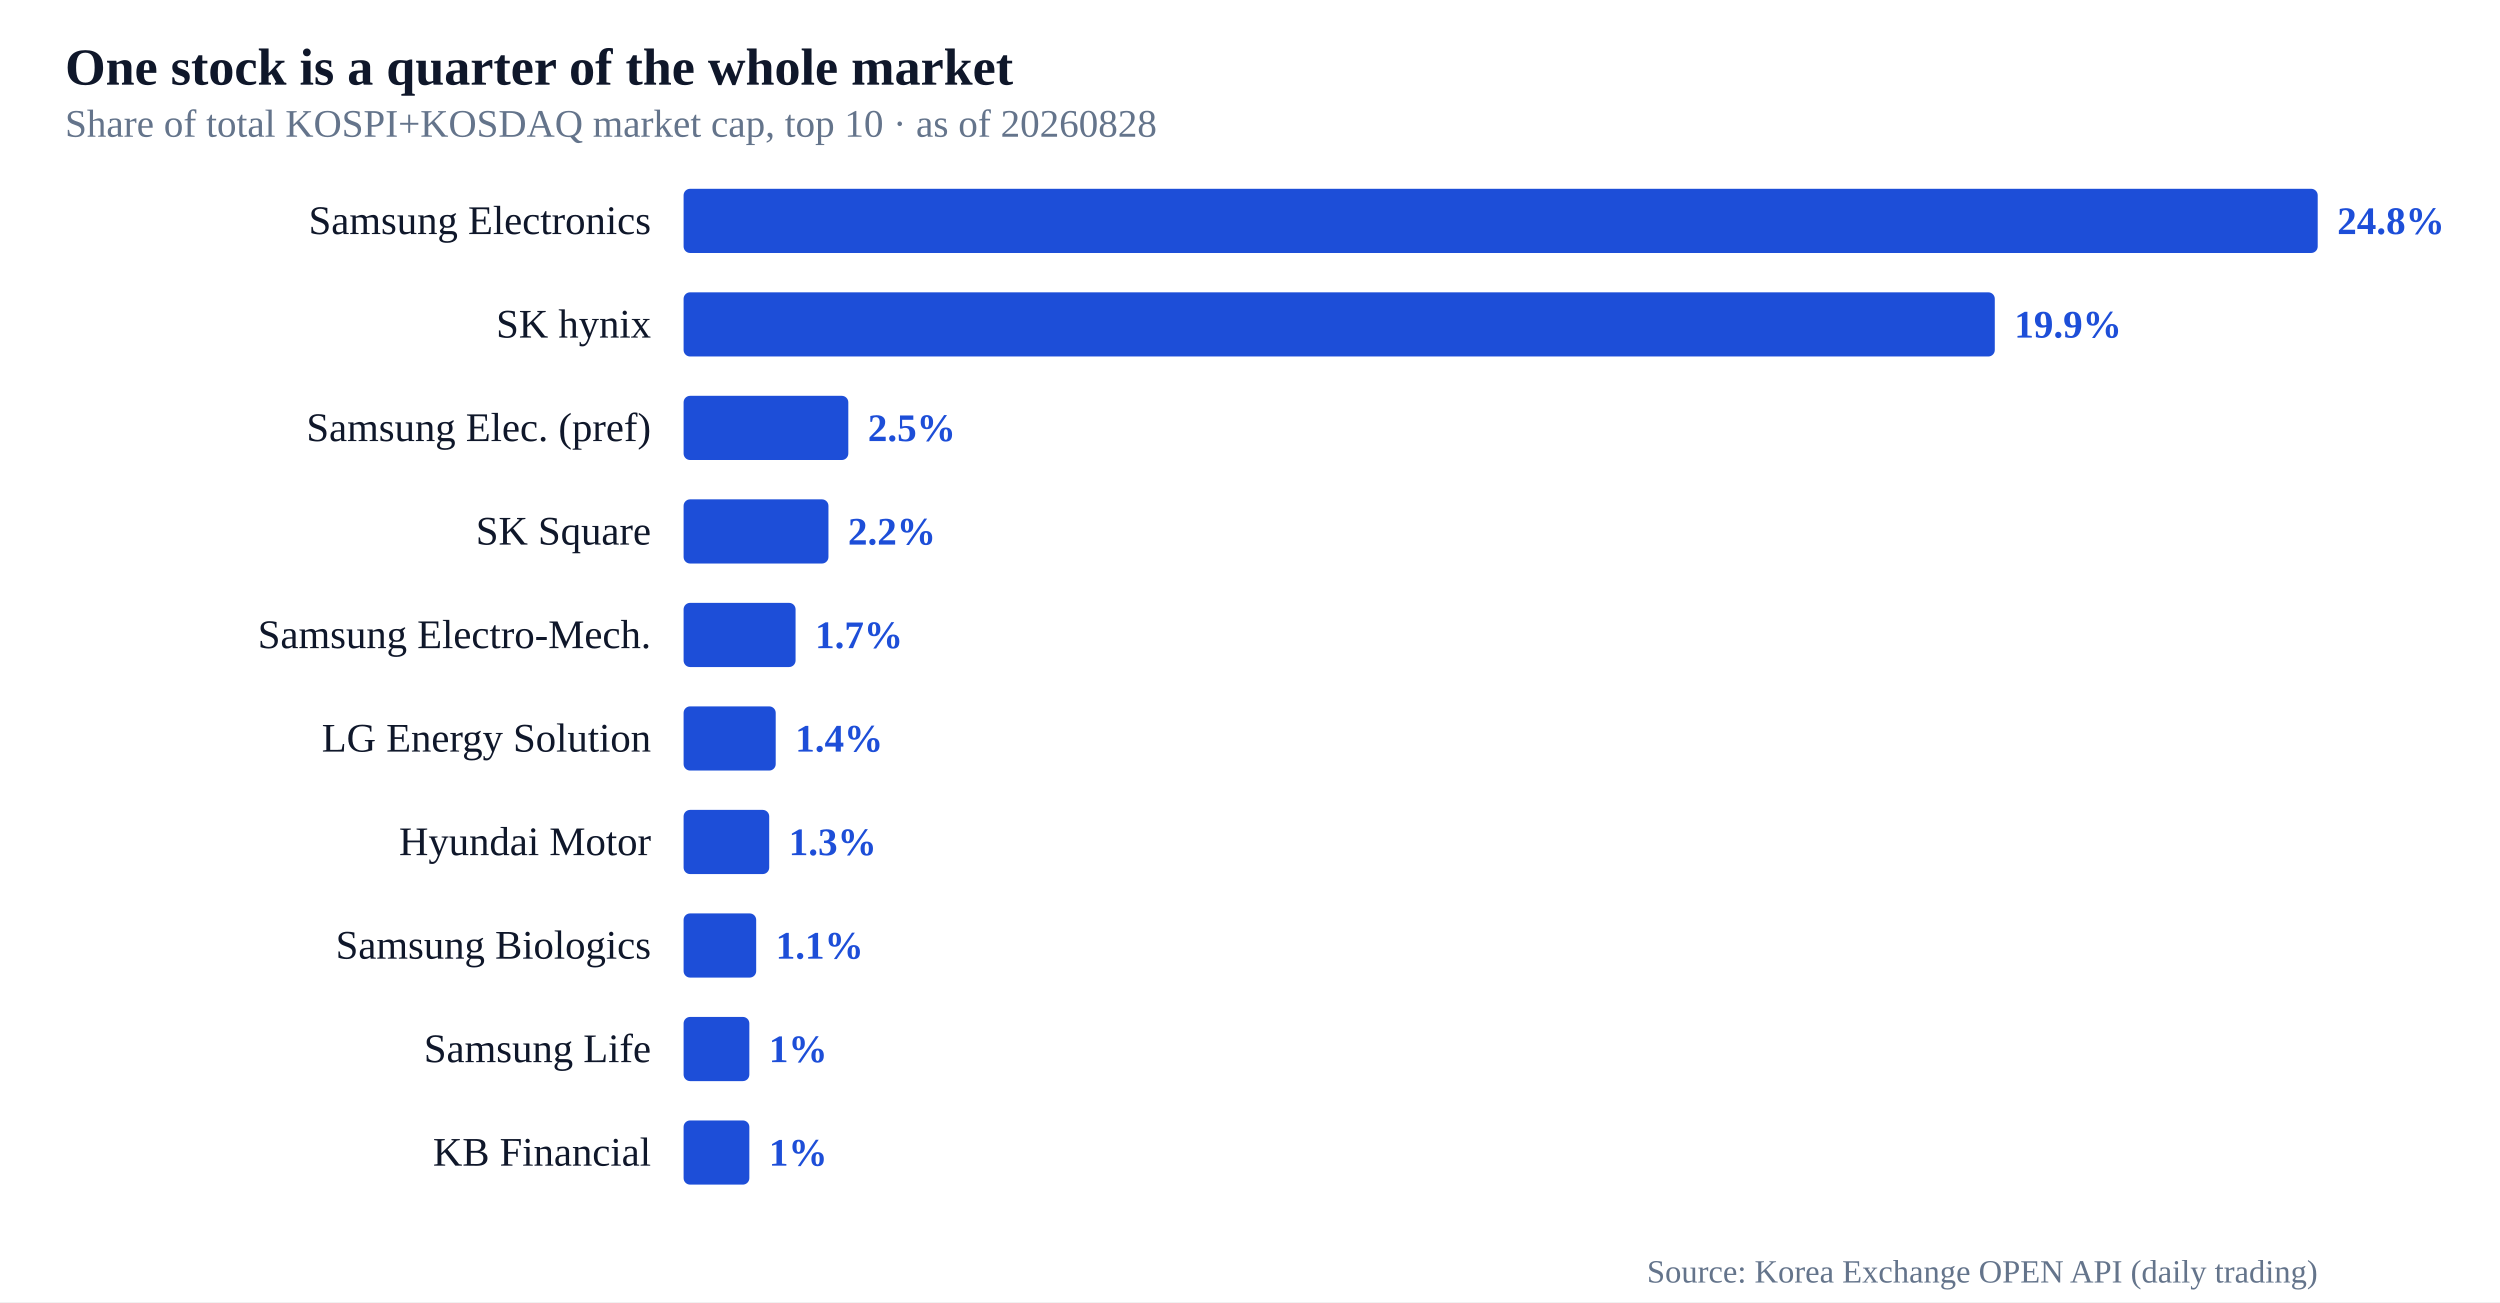
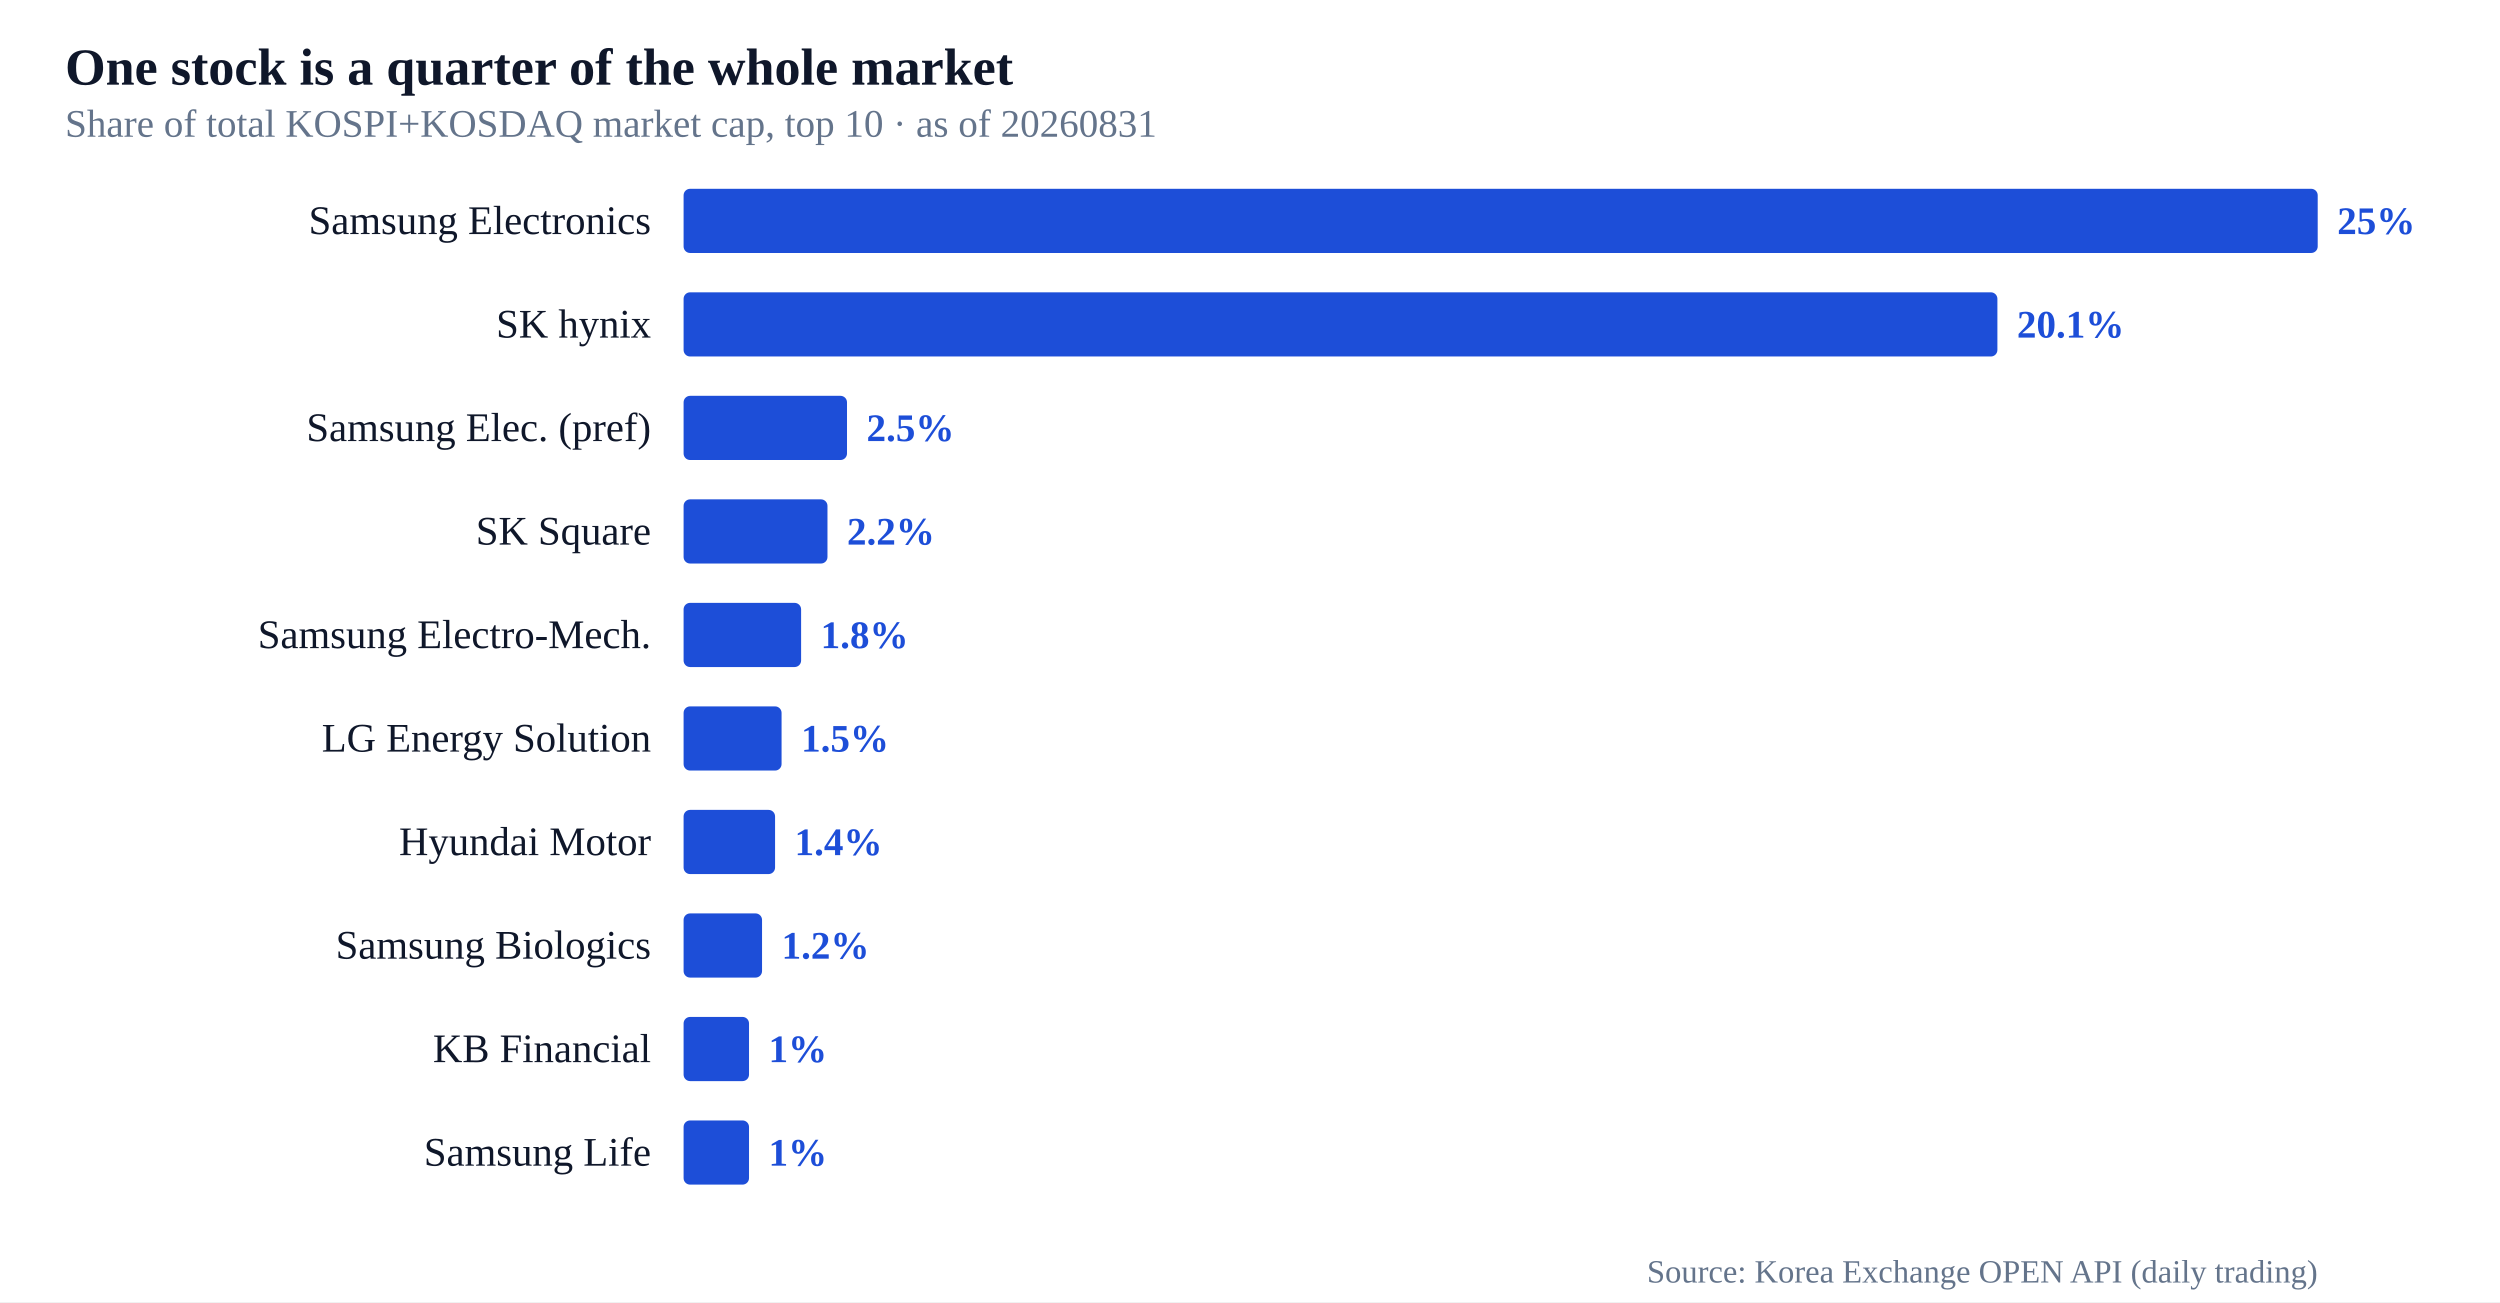
<svg xmlns="http://www.w3.org/2000/svg" viewBox="0 0 768 400" font-family="Georgia,'Times New Roman',serif" role="img" aria-label="Top 10 Korean stocks by share of total market capitalisation">
  <rect width="768" height="400" fill="#ffffff" />
  <text x="20" y="26" font-size="16" font-weight="700" fill="#0f172a">One stock is a quarter of the whole market</text>
-   <text x="20" y="42" font-size="12" fill="#64748b">Share of total KOSPI+KOSDAQ market cap, top 10 · as of 20260828</text>
+   <text x="20" y="42" font-size="12" fill="#64748b">Share of total KOSPI+KOSDAQ market cap, top 10 · as of 20260831</text>
  <rect x="210" y="58.0" width="502.0" height="19.716" fill="#1d4ed8" rx="2" />
  <text x="200" y="71.9" text-anchor="end" font-size="12.5" fill="#0f172a">Samsung Electronics</text>
-   <text x="718.0" y="71.9" font-size="12" font-weight="700" fill="#1d4ed8">24.8%</text>
-   <rect x="210" y="89.8" width="402.8" height="19.716" fill="#1d4ed8" rx="2" />
+   <text x="718.0" y="71.9" font-size="12" font-weight="700" fill="#1d4ed8">25%</text>
+   <rect x="210" y="89.8" width="403.6" height="19.716" fill="#1d4ed8" rx="2" />
  <text x="200" y="103.7" text-anchor="end" font-size="12.5" fill="#0f172a">SK hynix</text>
-   <text x="618.8" y="103.7" font-size="12" font-weight="700" fill="#1d4ed8">19.9%</text>
-   <rect x="210" y="121.6" width="50.6" height="19.716" fill="#1d4ed8" rx="2" />
+   <text x="619.6" y="103.7" font-size="12" font-weight="700" fill="#1d4ed8">20.1%</text>
+   <rect x="210" y="121.6" width="50.2" height="19.716" fill="#1d4ed8" rx="2" />
  <text x="200" y="135.5" text-anchor="end" font-size="12.5" fill="#0f172a">Samsung Elec. (pref)</text>
-   <text x="266.6" y="135.5" font-size="12" font-weight="700" fill="#1d4ed8">2.5%</text>
-   <rect x="210" y="153.4" width="44.5" height="19.716" fill="#1d4ed8" rx="2" />
+   <text x="266.2" y="135.5" font-size="12" font-weight="700" fill="#1d4ed8">2.5%</text>
+   <rect x="210" y="153.4" width="44.2" height="19.716" fill="#1d4ed8" rx="2" />
  <text x="200" y="167.3" text-anchor="end" font-size="12.5" fill="#0f172a">SK Square</text>
-   <text x="260.5" y="167.3" font-size="12" font-weight="700" fill="#1d4ed8">2.2%</text>
-   <rect x="210" y="185.2" width="34.4" height="19.716" fill="#1d4ed8" rx="2" />
+   <text x="260.2" y="167.3" font-size="12" font-weight="700" fill="#1d4ed8">2.2%</text>
+   <rect x="210" y="185.2" width="36.1" height="19.716" fill="#1d4ed8" rx="2" />
  <text x="200" y="199.1" text-anchor="end" font-size="12.5" fill="#0f172a">Samsung Electro-Mech.</text>
-   <text x="250.4" y="199.1" font-size="12" font-weight="700" fill="#1d4ed8">1.7%</text>
-   <rect x="210" y="217.0" width="28.3" height="19.716" fill="#1d4ed8" rx="2" />
+   <text x="252.1" y="199.1" font-size="12" font-weight="700" fill="#1d4ed8">1.8%</text>
+   <rect x="210" y="217.0" width="30.1" height="19.716" fill="#1d4ed8" rx="2" />
  <text x="200" y="230.9" text-anchor="end" font-size="12.5" fill="#0f172a">LG Energy Solution</text>
-   <text x="244.3" y="230.9" font-size="12" font-weight="700" fill="#1d4ed8">1.4%</text>
-   <rect x="210" y="248.8" width="26.3" height="19.716" fill="#1d4ed8" rx="2" />
+   <text x="246.1" y="230.9" font-size="12" font-weight="700" fill="#1d4ed8">1.5%</text>
+   <rect x="210" y="248.8" width="28.1" height="19.716" fill="#1d4ed8" rx="2" />
  <text x="200" y="262.7" text-anchor="end" font-size="12.5" fill="#0f172a">Hyundai Motor</text>
-   <text x="242.3" y="262.7" font-size="12" font-weight="700" fill="#1d4ed8">1.3%</text>
-   <rect x="210" y="280.6" width="22.3" height="19.716" fill="#1d4ed8" rx="2" />
+   <text x="244.1" y="262.7" font-size="12" font-weight="700" fill="#1d4ed8">1.4%</text>
+   <rect x="210" y="280.6" width="24.1" height="19.716" fill="#1d4ed8" rx="2" />
  <text x="200" y="294.5" text-anchor="end" font-size="12.5" fill="#0f172a">Samsung Biologics</text>
-   <text x="238.3" y="294.5" font-size="12" font-weight="700" fill="#1d4ed8">1.1%</text>
-   <rect x="210" y="312.4" width="20.2" height="19.716" fill="#1d4ed8" rx="2" />
-   <text x="200" y="326.3" text-anchor="end" font-size="12.5" fill="#0f172a">Samsung Life</text>
-   <text x="236.2" y="326.3" font-size="12" font-weight="700" fill="#1d4ed8">1%</text>
-   <rect x="210" y="344.2" width="20.2" height="19.716" fill="#1d4ed8" rx="2" />
-   <text x="200" y="358.1" text-anchor="end" font-size="12.5" fill="#0f172a">KB Financial</text>
-   <text x="236.2" y="358.1" font-size="12" font-weight="700" fill="#1d4ed8">1%</text>
+   <text x="240.1" y="294.5" font-size="12" font-weight="700" fill="#1d4ed8">1.2%</text>
+   <rect x="210" y="312.4" width="20.1" height="19.716" fill="#1d4ed8" rx="2" />
+   <text x="200" y="326.3" text-anchor="end" font-size="12.5" fill="#0f172a">KB Financial</text>
+   <text x="236.1" y="326.3" font-size="12" font-weight="700" fill="#1d4ed8">1%</text>
+   <rect x="210" y="344.2" width="20.1" height="19.716" fill="#1d4ed8" rx="2" />
+   <text x="200" y="358.1" text-anchor="end" font-size="12.5" fill="#0f172a">Samsung Life</text>
+   <text x="236.1" y="358.1" font-size="12" font-weight="700" fill="#1d4ed8">1%</text>
  <text x="712" y="394" text-anchor="end" font-size="10" fill="#64748b">Source: Korea Exchange OPEN API (daily trading)</text>
</svg>
